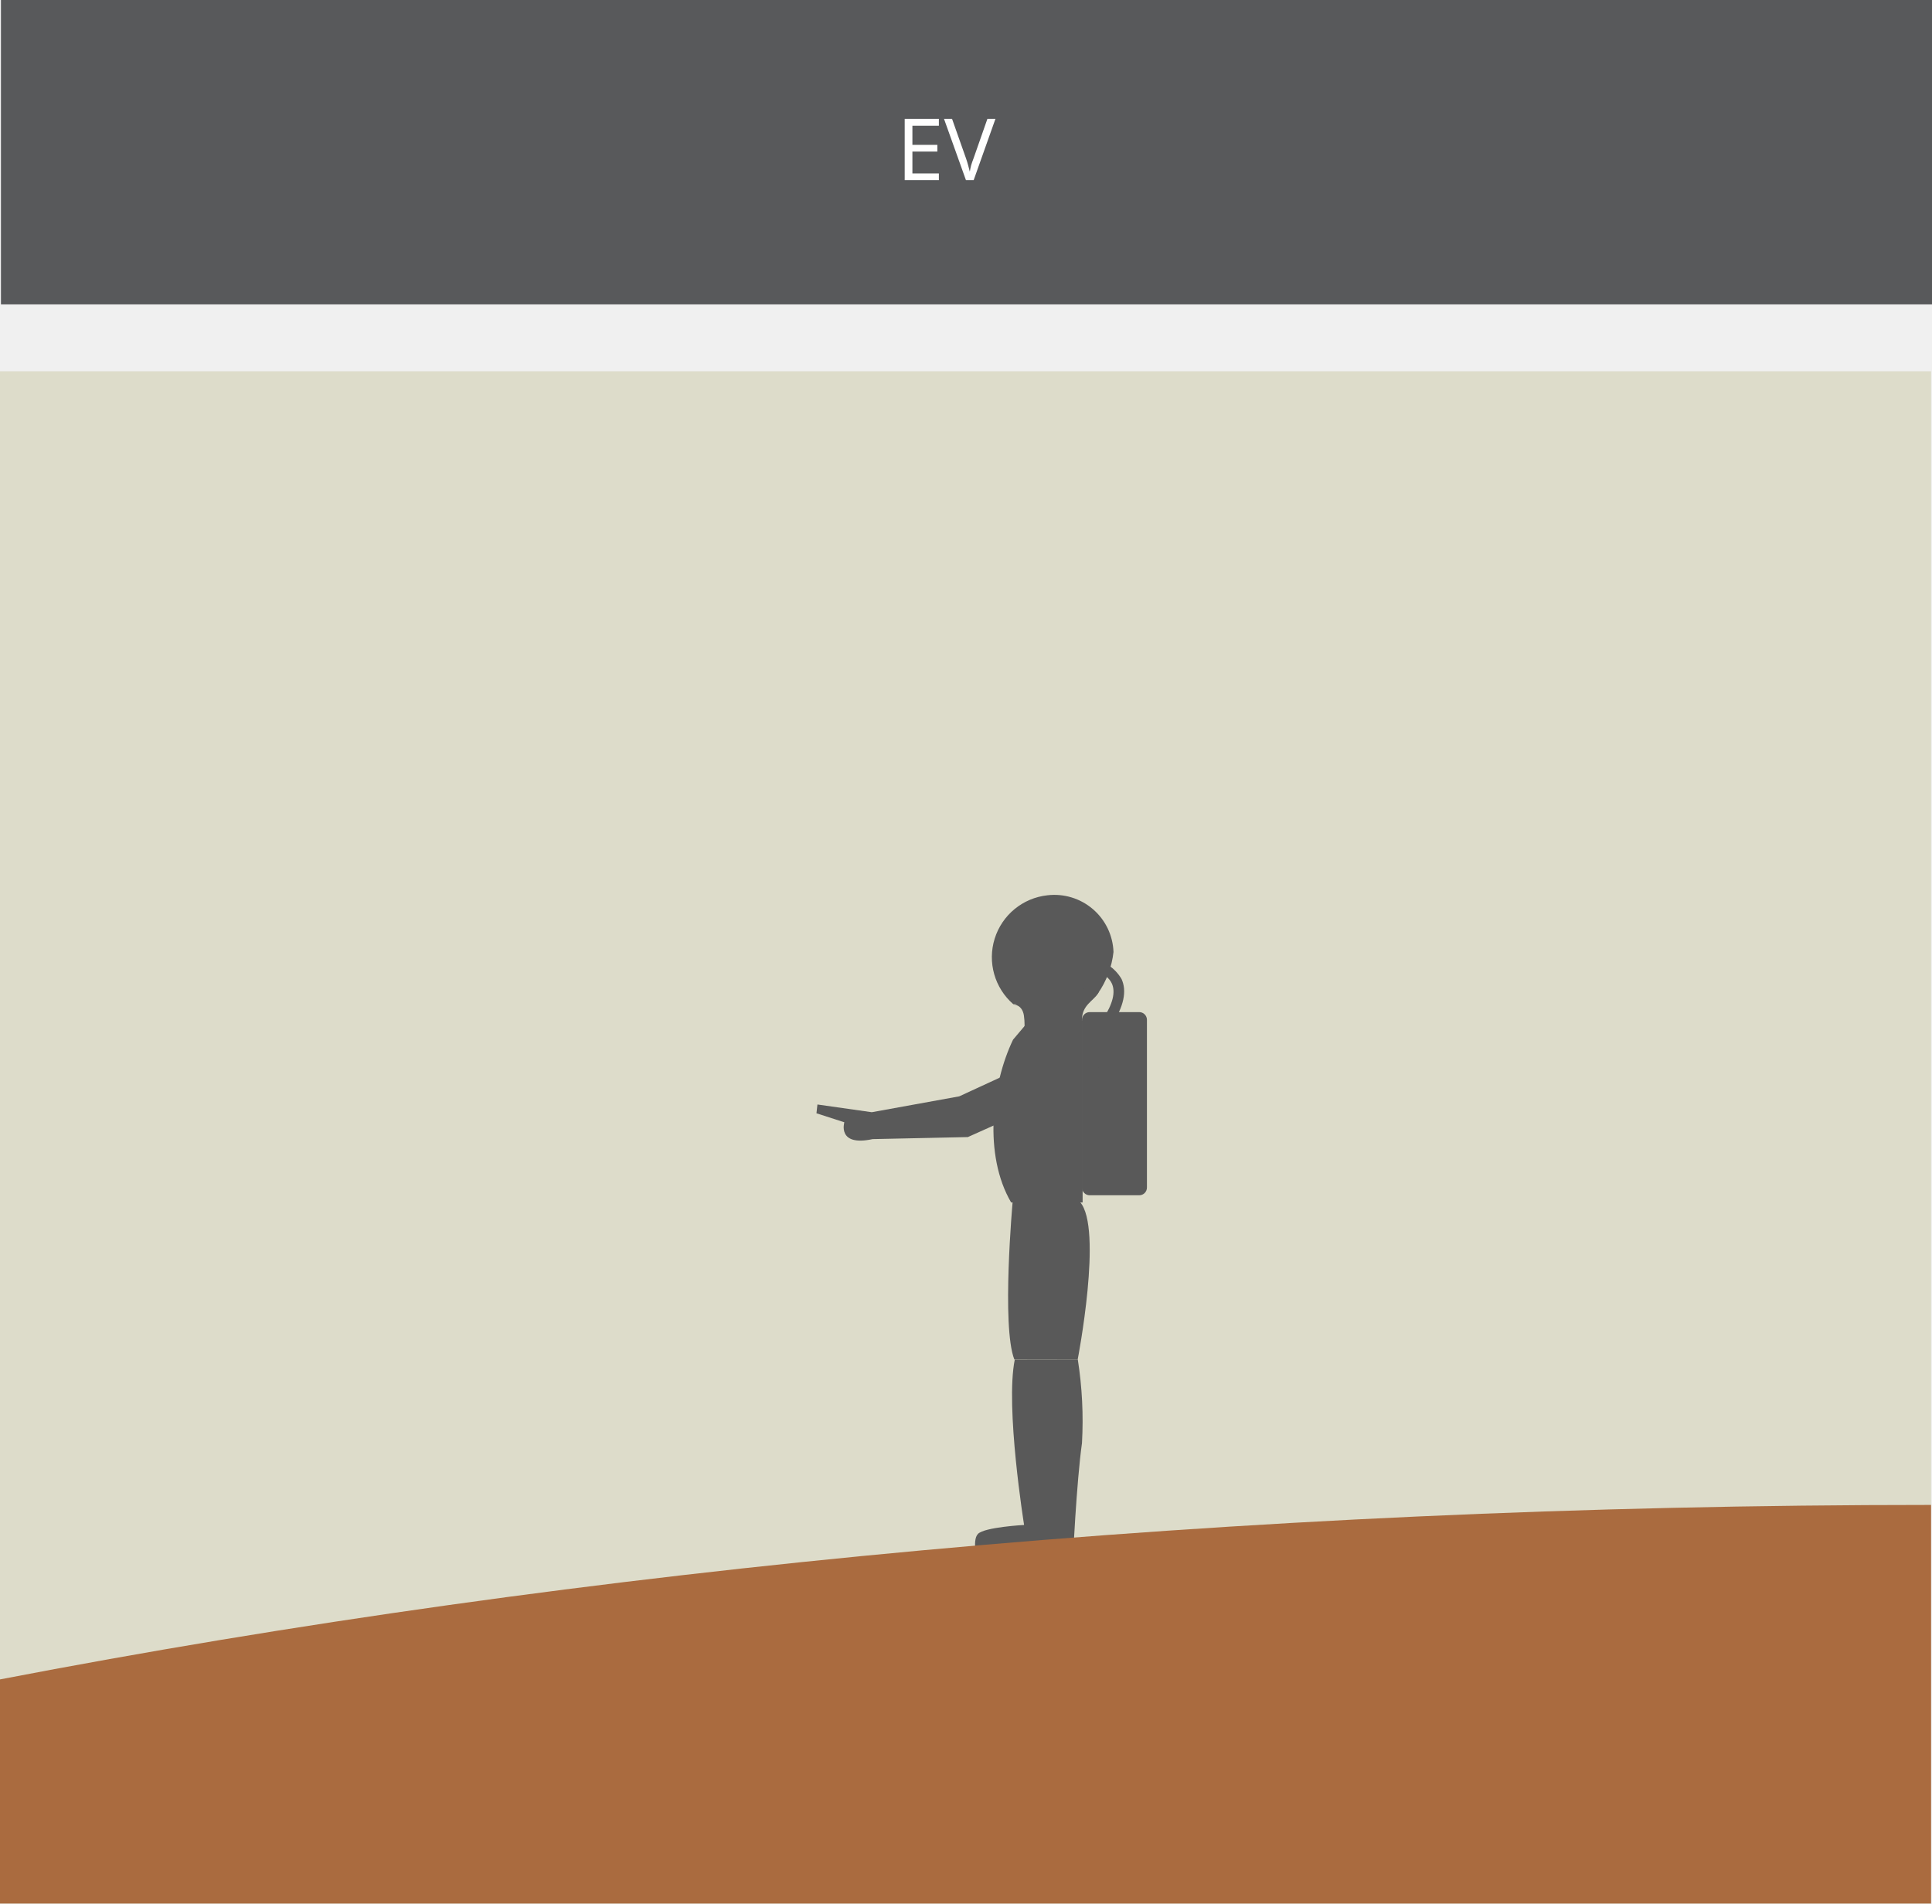
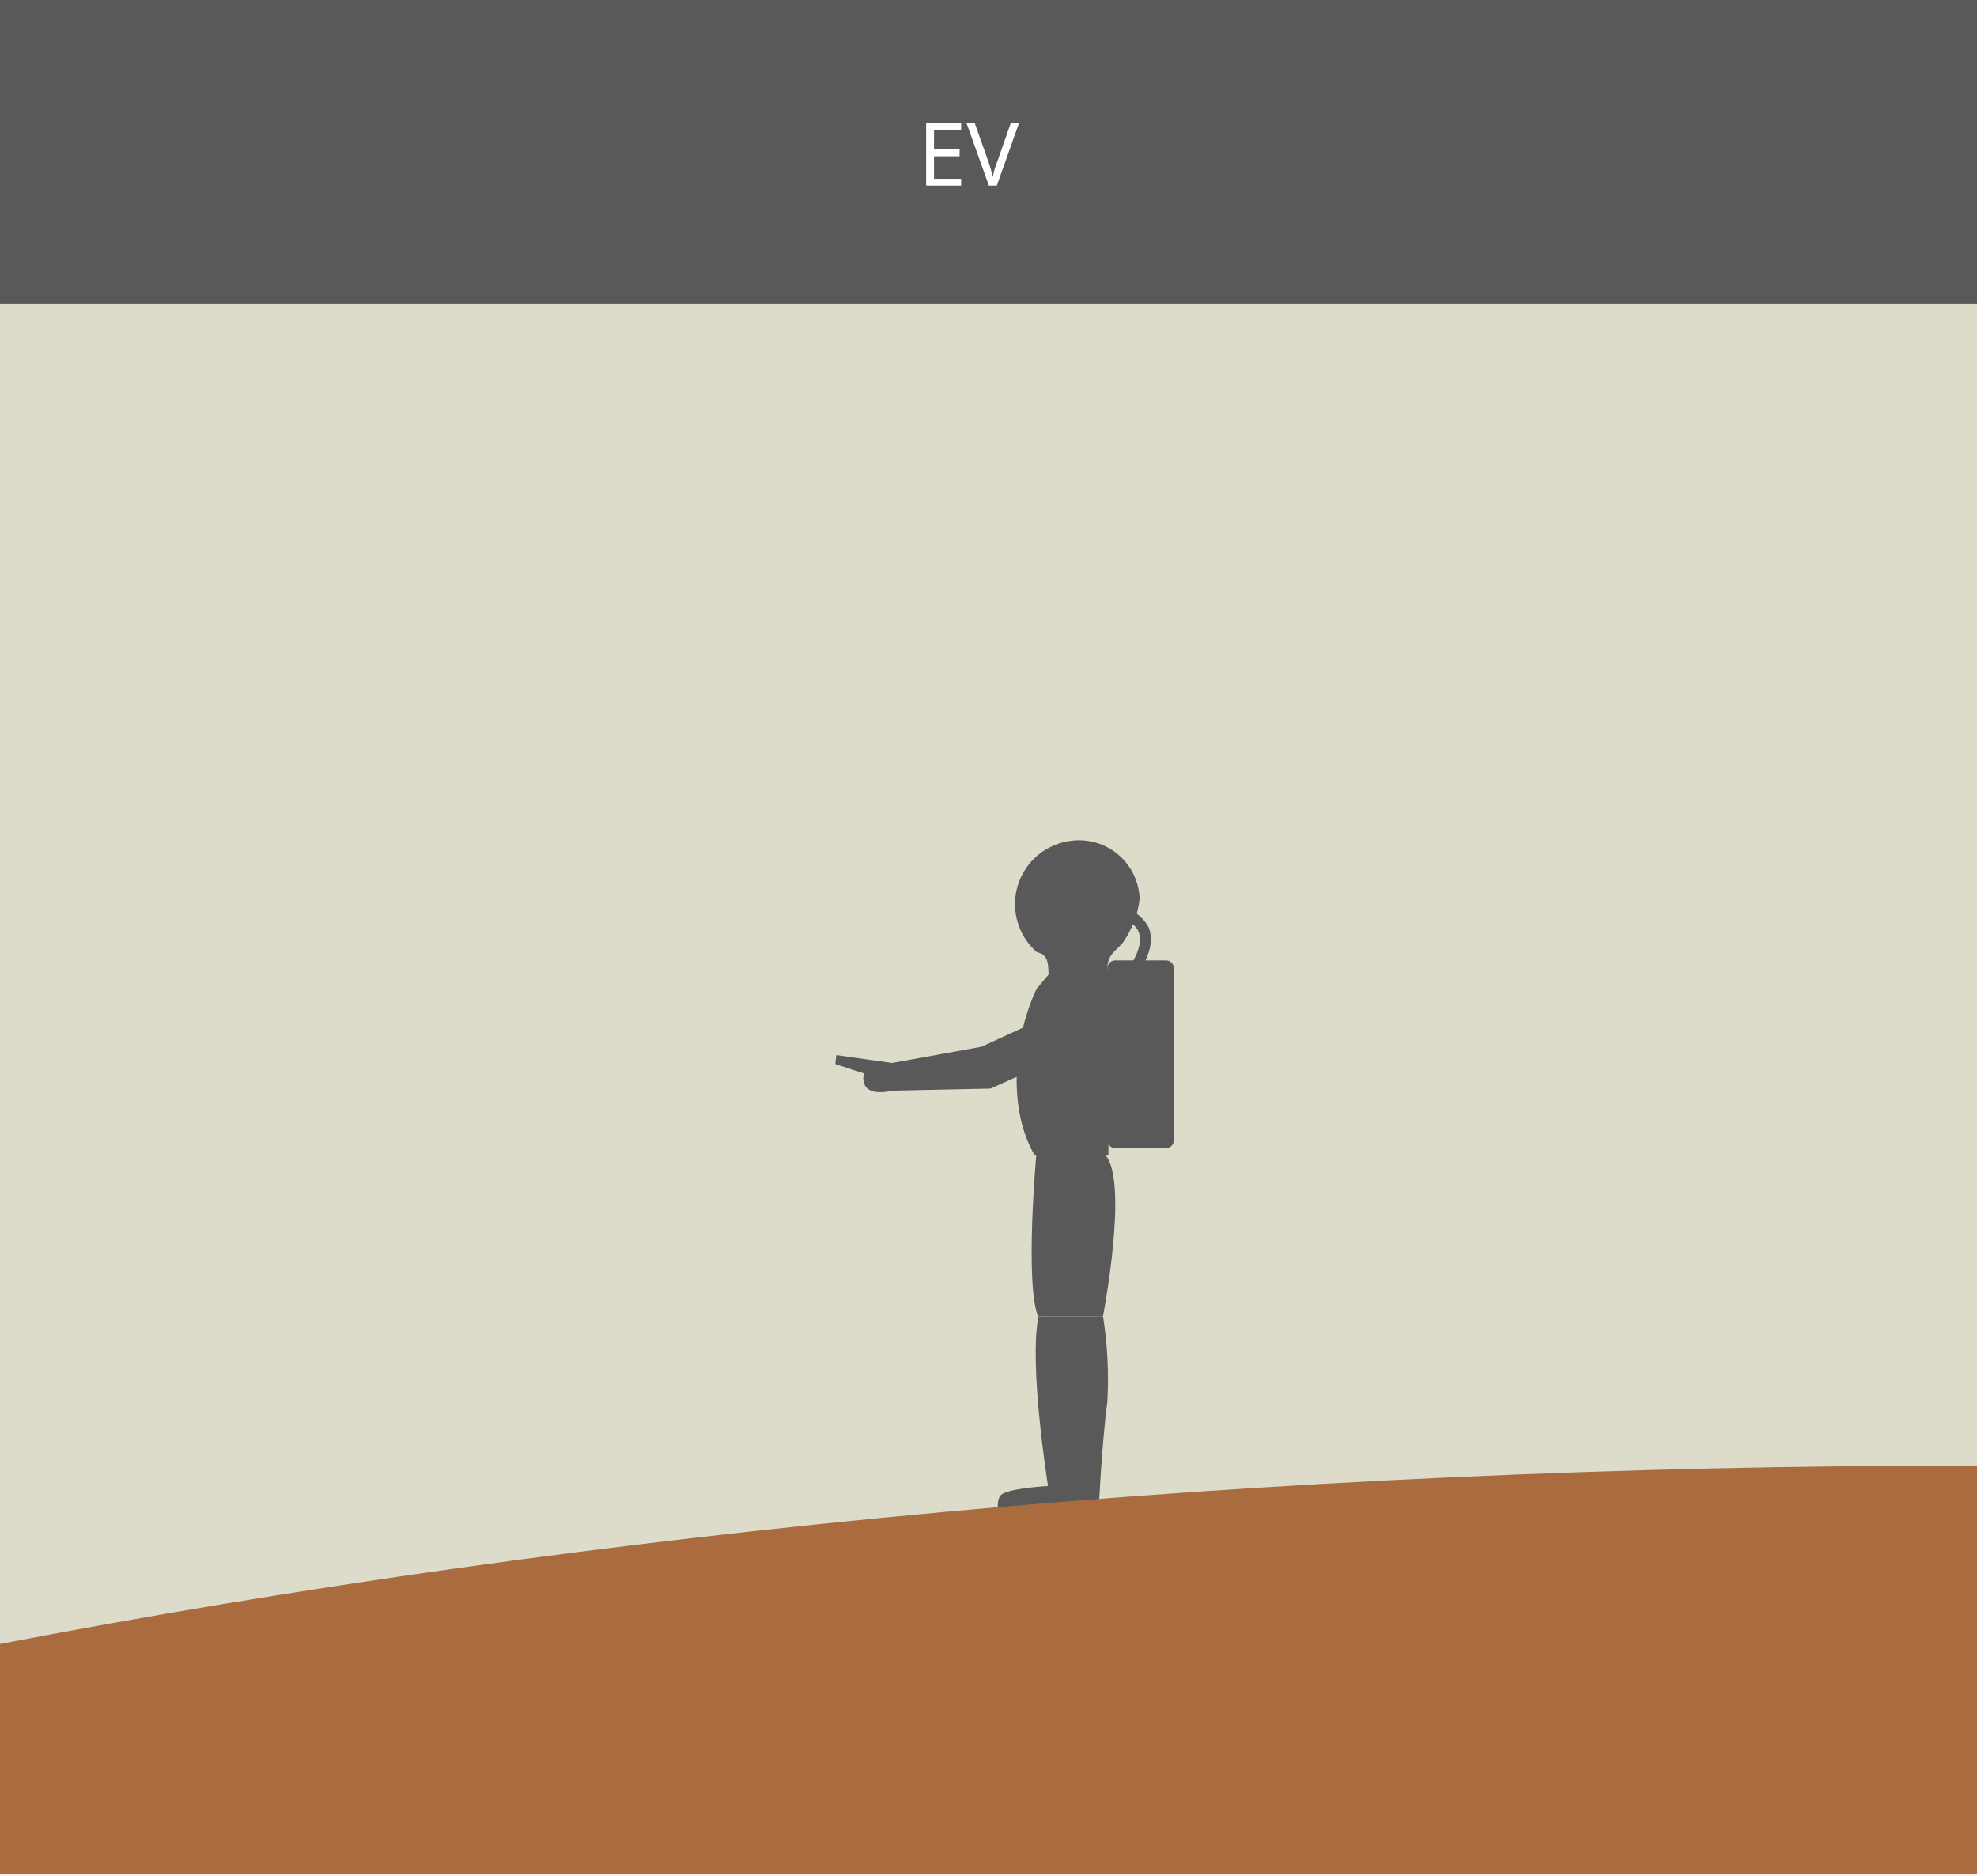
- <svg xmlns="http://www.w3.org/2000/svg" id="Layer_1" data-name="Layer 1" viewBox="0 0 180.24 177.6">
+ <svg xmlns="http://www.w3.org/2000/svg" id="Layer_1" data-name="Layer 1" viewBox="0 0 180 170.72">
  <defs>
-     <style>.cls-1{fill:#58595b;}.cls-2{font-size:8px;fill:#fff;font-family:BrandonGrotesque-Medium, Brandon Grotesque;}.cls-3{fill:#dddcca;}.cls-4{fill:#595959;}.cls-5{fill:#aa6b3f;}</style>
+     <style>.cls-1{fill:#58595b;}.cls-2{font-size:8px;fill:#fff;font-family:Avenir-Medium, Avenir;}.cls-3{fill:#dddcca;}.cls-4{fill:#595959;}.cls-5{fill:#aa6b3e;}</style>
  </defs>
-   <rect class="cls-1" x="0.09" width="180.15" height="28.4" />
-   <text class="cls-2" transform="translate(83.62 16.81)">EV</text>
-   <rect class="cls-3" y="34.64" width="180.15" height="142.96" />
-   <path class="cls-4" d="M101,95.25l-1.68-.52H96.43L94.51,97c-2,4.17-2.77,10.75-.18,15.19H101Z" />
-   <path class="cls-4" d="M100.75,112.14H94.47s-1.05,11.63.16,14.7h5.91S102.92,114.56,100.75,112.14Z" />
-   <path class="cls-4" d="M100.55,126.84a36.87,36.87,0,0,1,.39,7.8c-.51,3.59-.87,11.22-.87,11.22H91.24s-.62-2.12,0-2.75,4.3-.83,4.3-.83-1.77-11-.87-15.43" />
-   <path class="cls-4" d="M76.17,103.87l.09-.82,5.07.72v0l8.16-1.48,6.5-3s.88-1.82,2.09-1.82a2.37,2.37,0,0,1,2.18,2.52,2.68,2.68,0,0,1-.82,2l-9.15,4.1-8.88.19c-3.34.72-2.64-1.57-2.64-1.57Z" />
-   <rect class="cls-4" x="100.93" y="94.43" width="6.06" height="17.09" rx="0.72" ry="0.72" transform="translate(207.93 205.95) rotate(180)" />
-   <path class="cls-4" d="M94.54,93.7a5.81,5.81,0,0,1,3.18-10.17,5.52,5.52,0,0,1,6.16,5.29,8.34,8.34,0,0,1-1.46,3.88C102.14,93.06,94.54,93.7,94.54,93.7Z" />
-   <path class="cls-4" d="M102.43,92.7c-.44.7-1.49,1.08-1.49,2.45s-5.42,1.42-5.42,1.42a6.5,6.5,0,0,0,0-1.84c-.17-1-.93-1-.93-1S103.44,91.2,102.43,92.7Z" />
-   <path class="cls-4" d="M103,103.47l1-.06a1.84,1.84,0,0,0-.42-.92c-.76-1.17-2.18-3.35.14-6.87,1.12-1.71,1.43-3.15.91-4.28a3.91,3.91,0,0,0-2.87-1.9l-.13,1s1.61.24,2.1,1.33c.36.8.08,1.92-.84,3.32-2.68,4.07-.9,6.8-.14,8A3.6,3.6,0,0,1,103,103.47Z" />
-   <path class="cls-5" d="M0,177.6H180.15V140.41c-64.84,0-126.06,5.87-180.15,16.28Z" />
+   <rect class="cls-1" x="-0.03" width="180.15" height="28.4" />
+   <text class="cls-2" transform="translate(83.54 16.9)">EV</text>
+   <rect class="cls-3" x="-0.12" y="27.64" width="180.15" height="142.96" />
+   <path class="cls-4" d="M100.92,88.25l-1.68-.52H96.31L94.39,90c-2,4.17-2.77,10.75-.18,15.19h6.71Z" />
+   <path class="cls-4" d="M100.63,105.14H94.35s-1.05,11.63.16,14.7h5.91S102.8,107.56,100.63,105.14Z" />
+   <path class="cls-4" d="M100.43,119.84a36.87,36.87,0,0,1,.39,7.8c-.51,3.59-.87,11.22-.87,11.22H91.12s-.62-2.12,0-2.75,4.3-.83,4.3-.83-1.77-11-.87-15.43" />
+   <path class="cls-4" d="M76.05,96.87l.09-.82,5.07.72v0l8.16-1.48,6.5-3s.88-1.82,2.09-1.82A2.37,2.37,0,0,1,100.15,93a2.68,2.68,0,0,1-.82,2l-9.15,4.1-8.88.19c-3.34.72-2.64-1.57-2.64-1.57Z" />
+   <rect class="cls-4" x="100.81" y="87.43" width="6.06" height="17.09" rx="0.72" ry="0.72" transform="translate(207.69 191.95) rotate(180)" />
+   <path class="cls-4" d="M94.42,86.7A5.81,5.81,0,0,1,97.6,76.53a5.52,5.52,0,0,1,6.16,5.29,8.34,8.34,0,0,1-1.46,3.88C102,86.06,94.42,86.7,94.42,86.7Z" />
+   <path class="cls-4" d="M102.31,85.7c-.44.7-1.49,1.08-1.49,2.45s-5.42,1.42-5.42,1.42a6.5,6.5,0,0,0,0-1.84c-.17-1-.93-1-.93-1S103.32,84.2,102.31,85.7Z" />
+   <path class="cls-4" d="M102.91,96.47l1-.06a1.84,1.84,0,0,0-.42-.92c-.76-1.17-2.18-3.35.14-6.87,1.12-1.71,1.43-3.15.91-4.28a3.91,3.91,0,0,0-2.87-1.9l-.13,1s1.61.24,2.1,1.33c.36.8.08,1.92-.84,3.32-2.68,4.07-.9,6.8-.14,8A3.6,3.6,0,0,1,102.91,96.47Z" />
+   <path class="cls-5" d="M-.12,170.6H180V133.41c-64.84,0-126.06,5.87-180.15,16.28Z" />
</svg>
